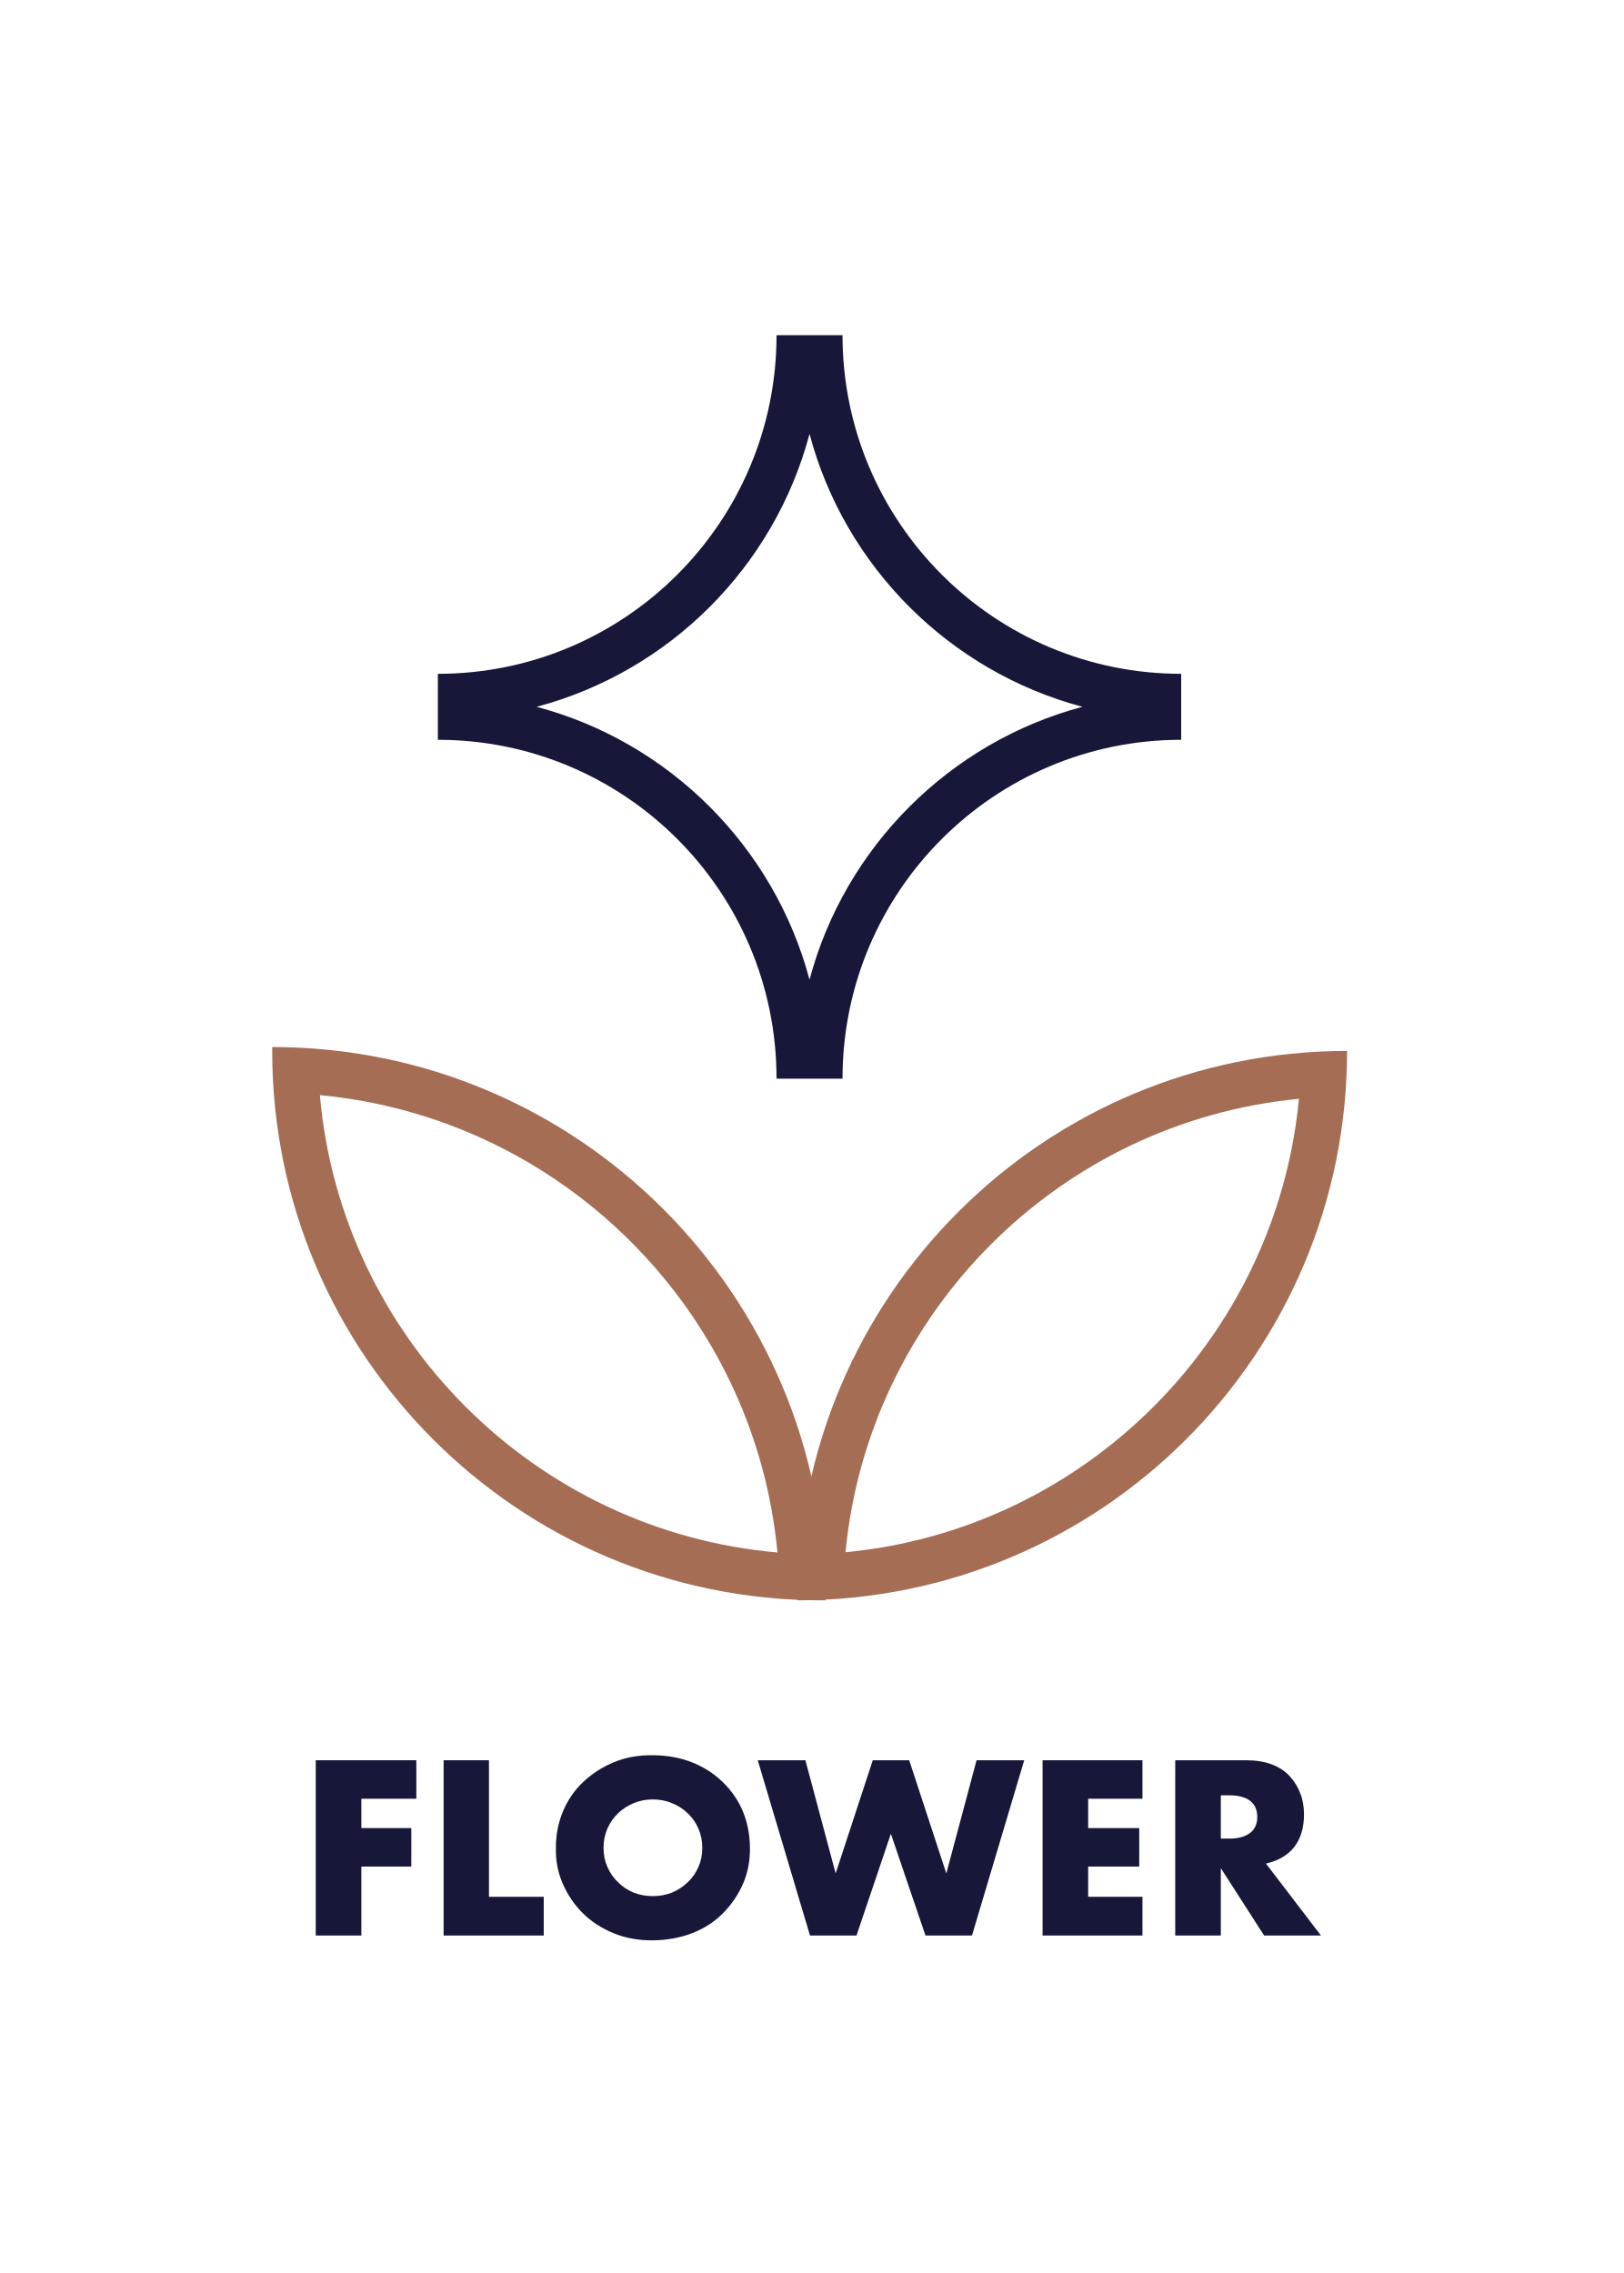
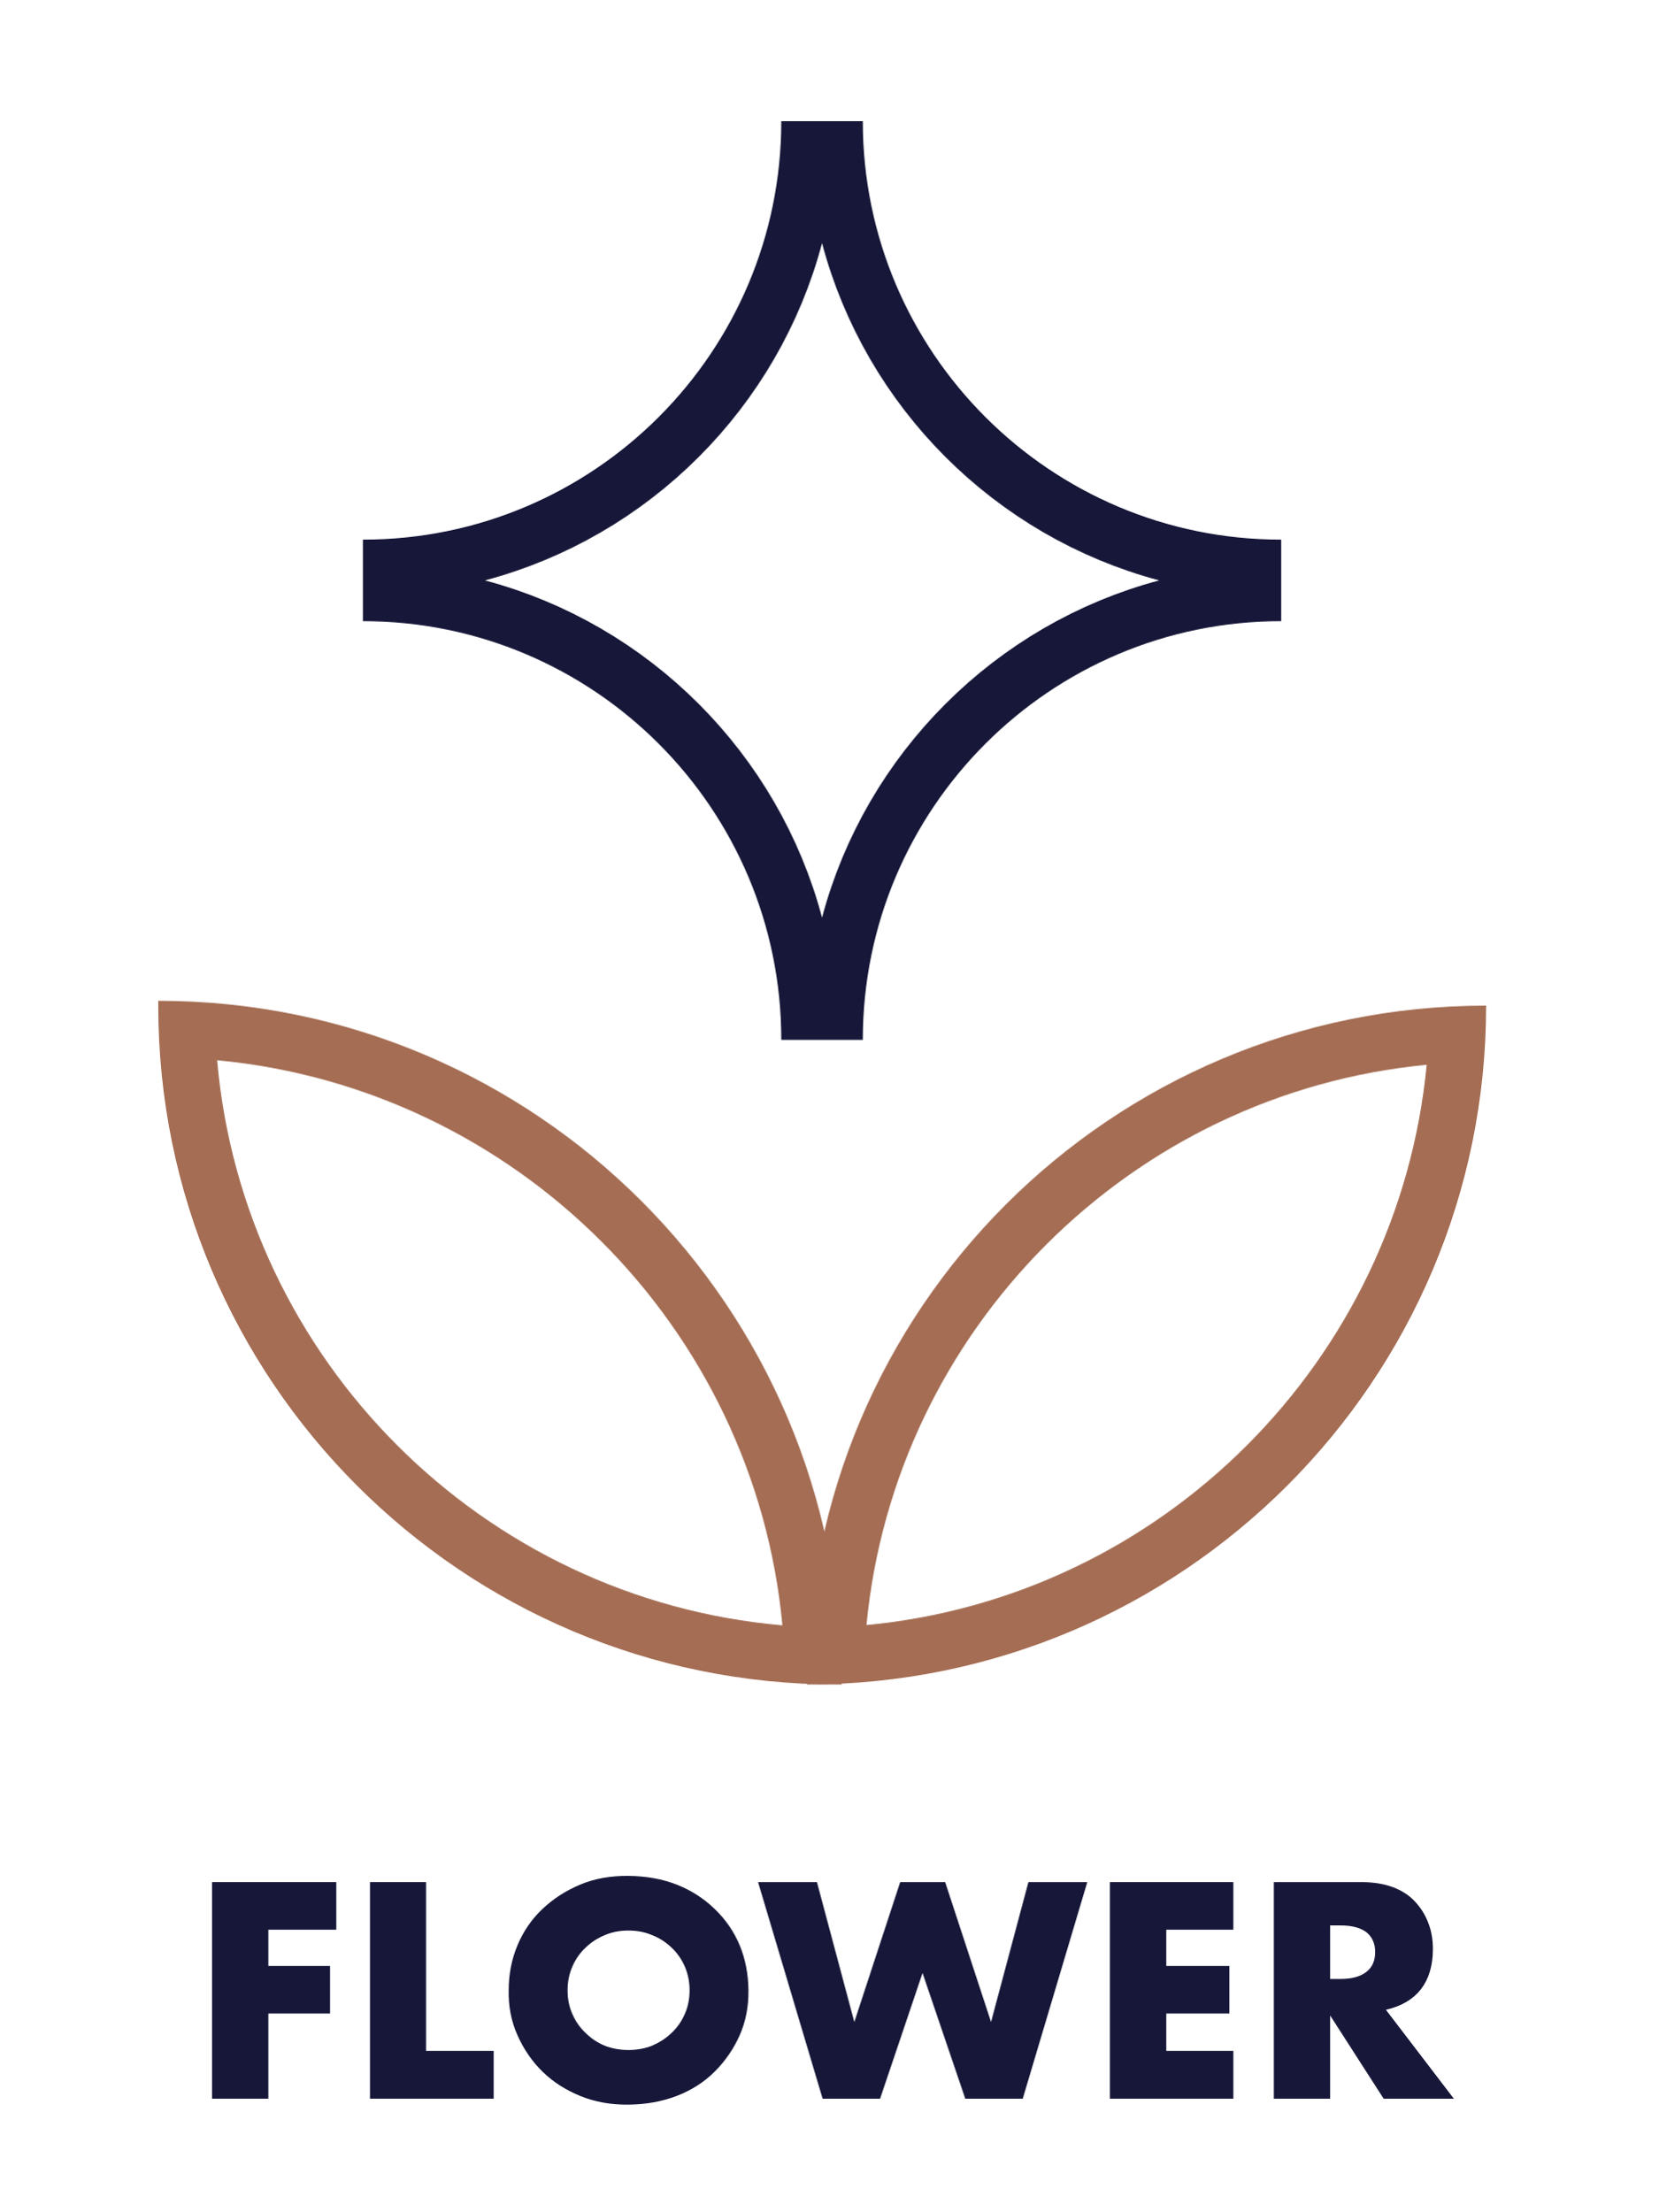
- <svg xmlns="http://www.w3.org/2000/svg" id="Flowers" viewBox="0 0 70.87 99.21">
+ <svg xmlns="http://www.w3.org/2000/svg" id="Flowers" viewBox="6.29 10.35 58.6 78.1">
  <defs>
    <style>
      .cls-1 {
        fill: #a56e54;
      }

      .cls-2 {
        fill: #171839;
      }
    </style>
  </defs>
  <g>
    <path class="cls-2" d="M18.17,78.51h-2.4v1.28h2.18v1.68h-2.18v3.01h-1.99v-7.65h4.39V78.51Z" />
    <path class="cls-2" d="M21.34,76.83v5.96h2.39v1.69h-4.37v-7.65H21.34Z" />
    <path class="cls-2" d="M24.26,80.65q0-.85.31-1.59t.88-1.28,1.33-.86,1.71-.31,1.71.31,1.34.86.88,1.28.31,1.59-.31,1.59-.88,1.28-1.34.86-1.71.31-1.71-.31-1.33-.86-.88-1.28T24.26,80.65ZM26.34,80.65q0,.46.17.84.17.39.47.67.29.29.68.45c.26.1.54.15.83.15s.57-.05.83-.15c.26-.11.49-.26.69-.45q.3-.28.47-.67.17-.38.17-.84,0-.45-.17-.84-.17-.39-.47-.67c-.2-.19-.43-.34-.69-.44-.26-.11-.54-.16-.83-.16s-.57.05-.83.16q-.39.16-.68.44-.3.28-.47.67Q26.34,80.2,26.34,80.65Z" />
    <path class="cls-2" d="M35.15,76.83l1.32,4.94,1.62-4.94h1.59l1.62,4.94,1.32-4.94h2.08l-2.28,7.65h-2.03l-1.51-4.44-1.5,4.44h-2.03l-2.28-7.65H35.15Z" />
    <path class="cls-2" d="M49.86,78.51h-2.37v1.28h2.23v1.68h-2.23v1.32h2.37v1.69h-4.36v-7.65h4.36V78.51Z" />
    <path class="cls-2" d="M57.65,84.48h-2.48l-1.89-2.94v2.94h-1.99v-7.65h3.09q.64,0,1.12.18t.79.52.46.75c.11.28.16.59.16.91q0,.87-.42,1.42-.42.54-1.24.73L57.65,84.48ZM53.28,80.25h.37q.59,0,.91-.25.31-.24.31-.7,0-.45-.31-.7-.32-.24-.91-.24h-.37V80.25Z" />
  </g>
  <path class="cls-1" d="M13.96,47.8c10.55.99,18.98,9.41,19.97,19.96C23.34,66.84,14.89,58.38,13.96,47.8H13.96ZM11.88,45.7v.17c0,13.24,10.73,23.98,23.98,23.98h.16C36.02,56.51,25.21,45.7,11.88,45.7H11.88Z" />
  <path class="cls-1" d="M56.69,47.96c-1,10.45-9.34,18.8-19.79,19.79C37.9,57.3,46.24,48.96,56.69,47.96H56.69ZM58.79,45.87c-13.25,0-23.99,10.73-23.99,23.98h0c13.25,0,23.99-10.74,23.99-23.98h0Z" />
  <path class="cls-2" d="M35.33,18.94c1.54,5.8,6.12,10.37,11.91,11.91-5.79,1.54-10.37,6.12-11.91,11.91-1.54-5.79-6.11-10.37-11.91-11.91C29.22,29.31,33.79,24.74,35.33,18.94H35.33ZM36.77,14.63h-2.88c0,8.16-6.62,14.78-14.78,14.78v2.88c8.16,0,14.78,6.62,14.78,14.79h2.88c0-8.17,6.62-14.79,14.78-14.79v-2.88C43.39,29.41,36.77,22.79,36.77,14.63H36.77Z" />
</svg>
